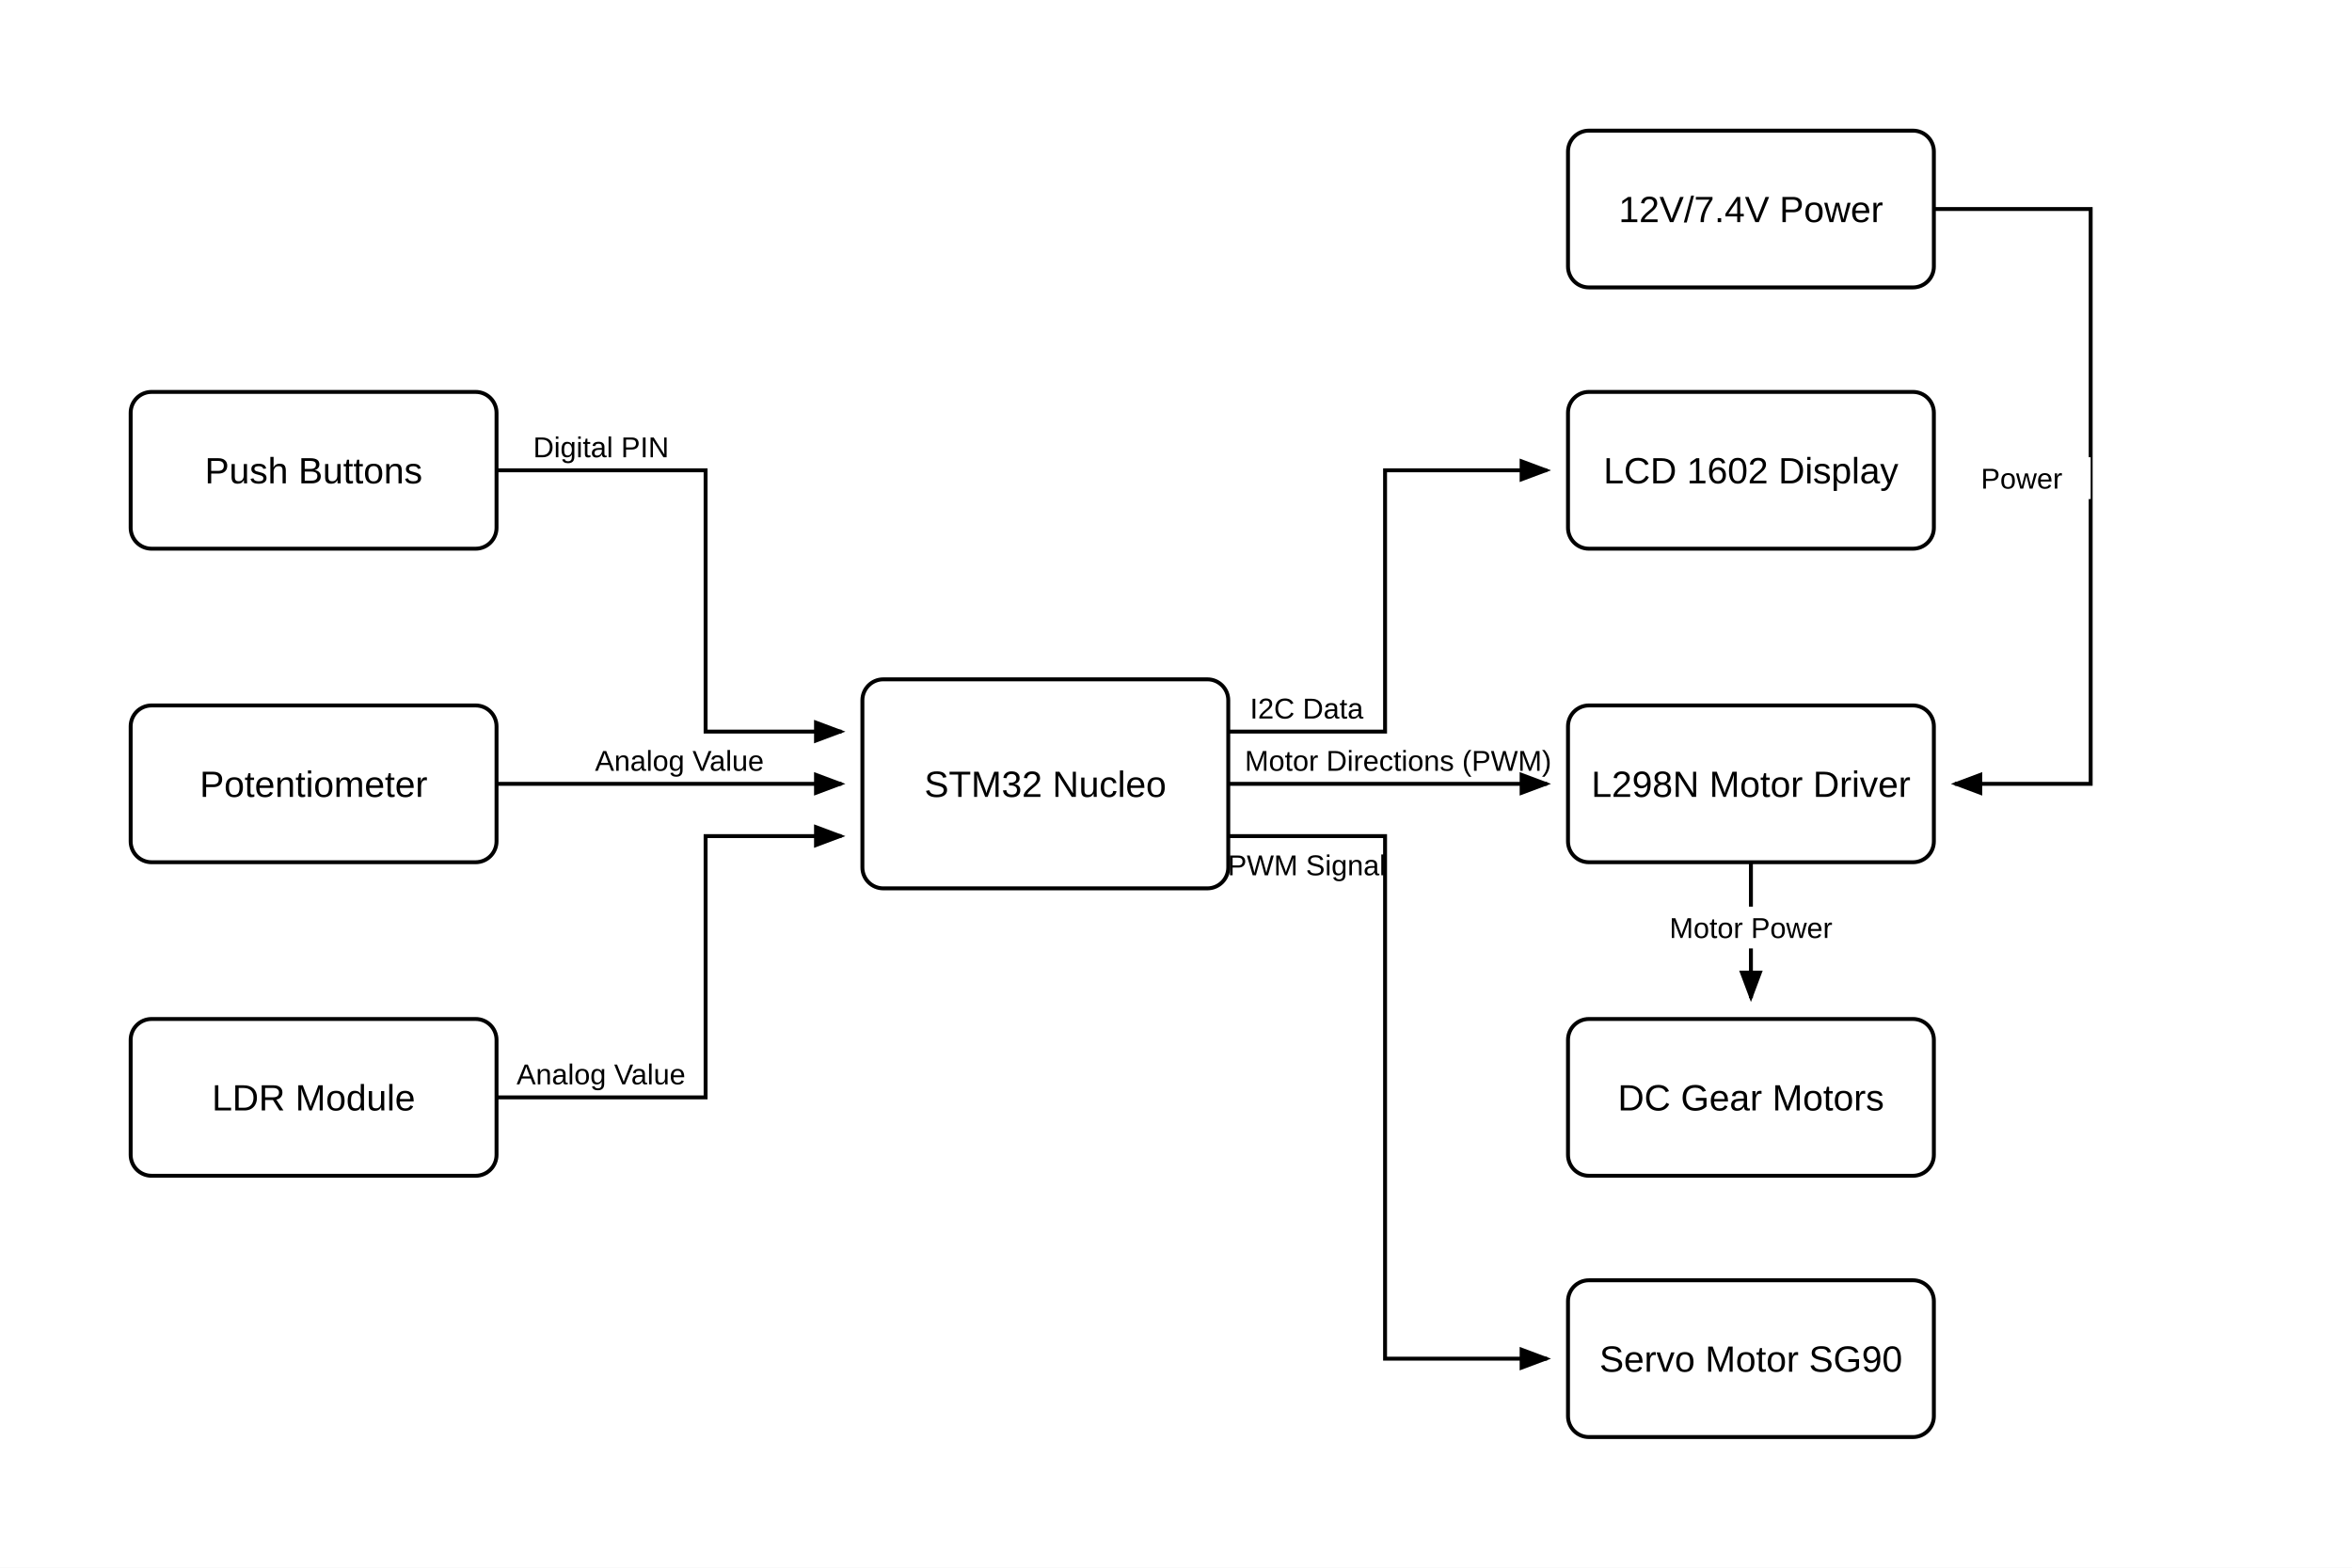
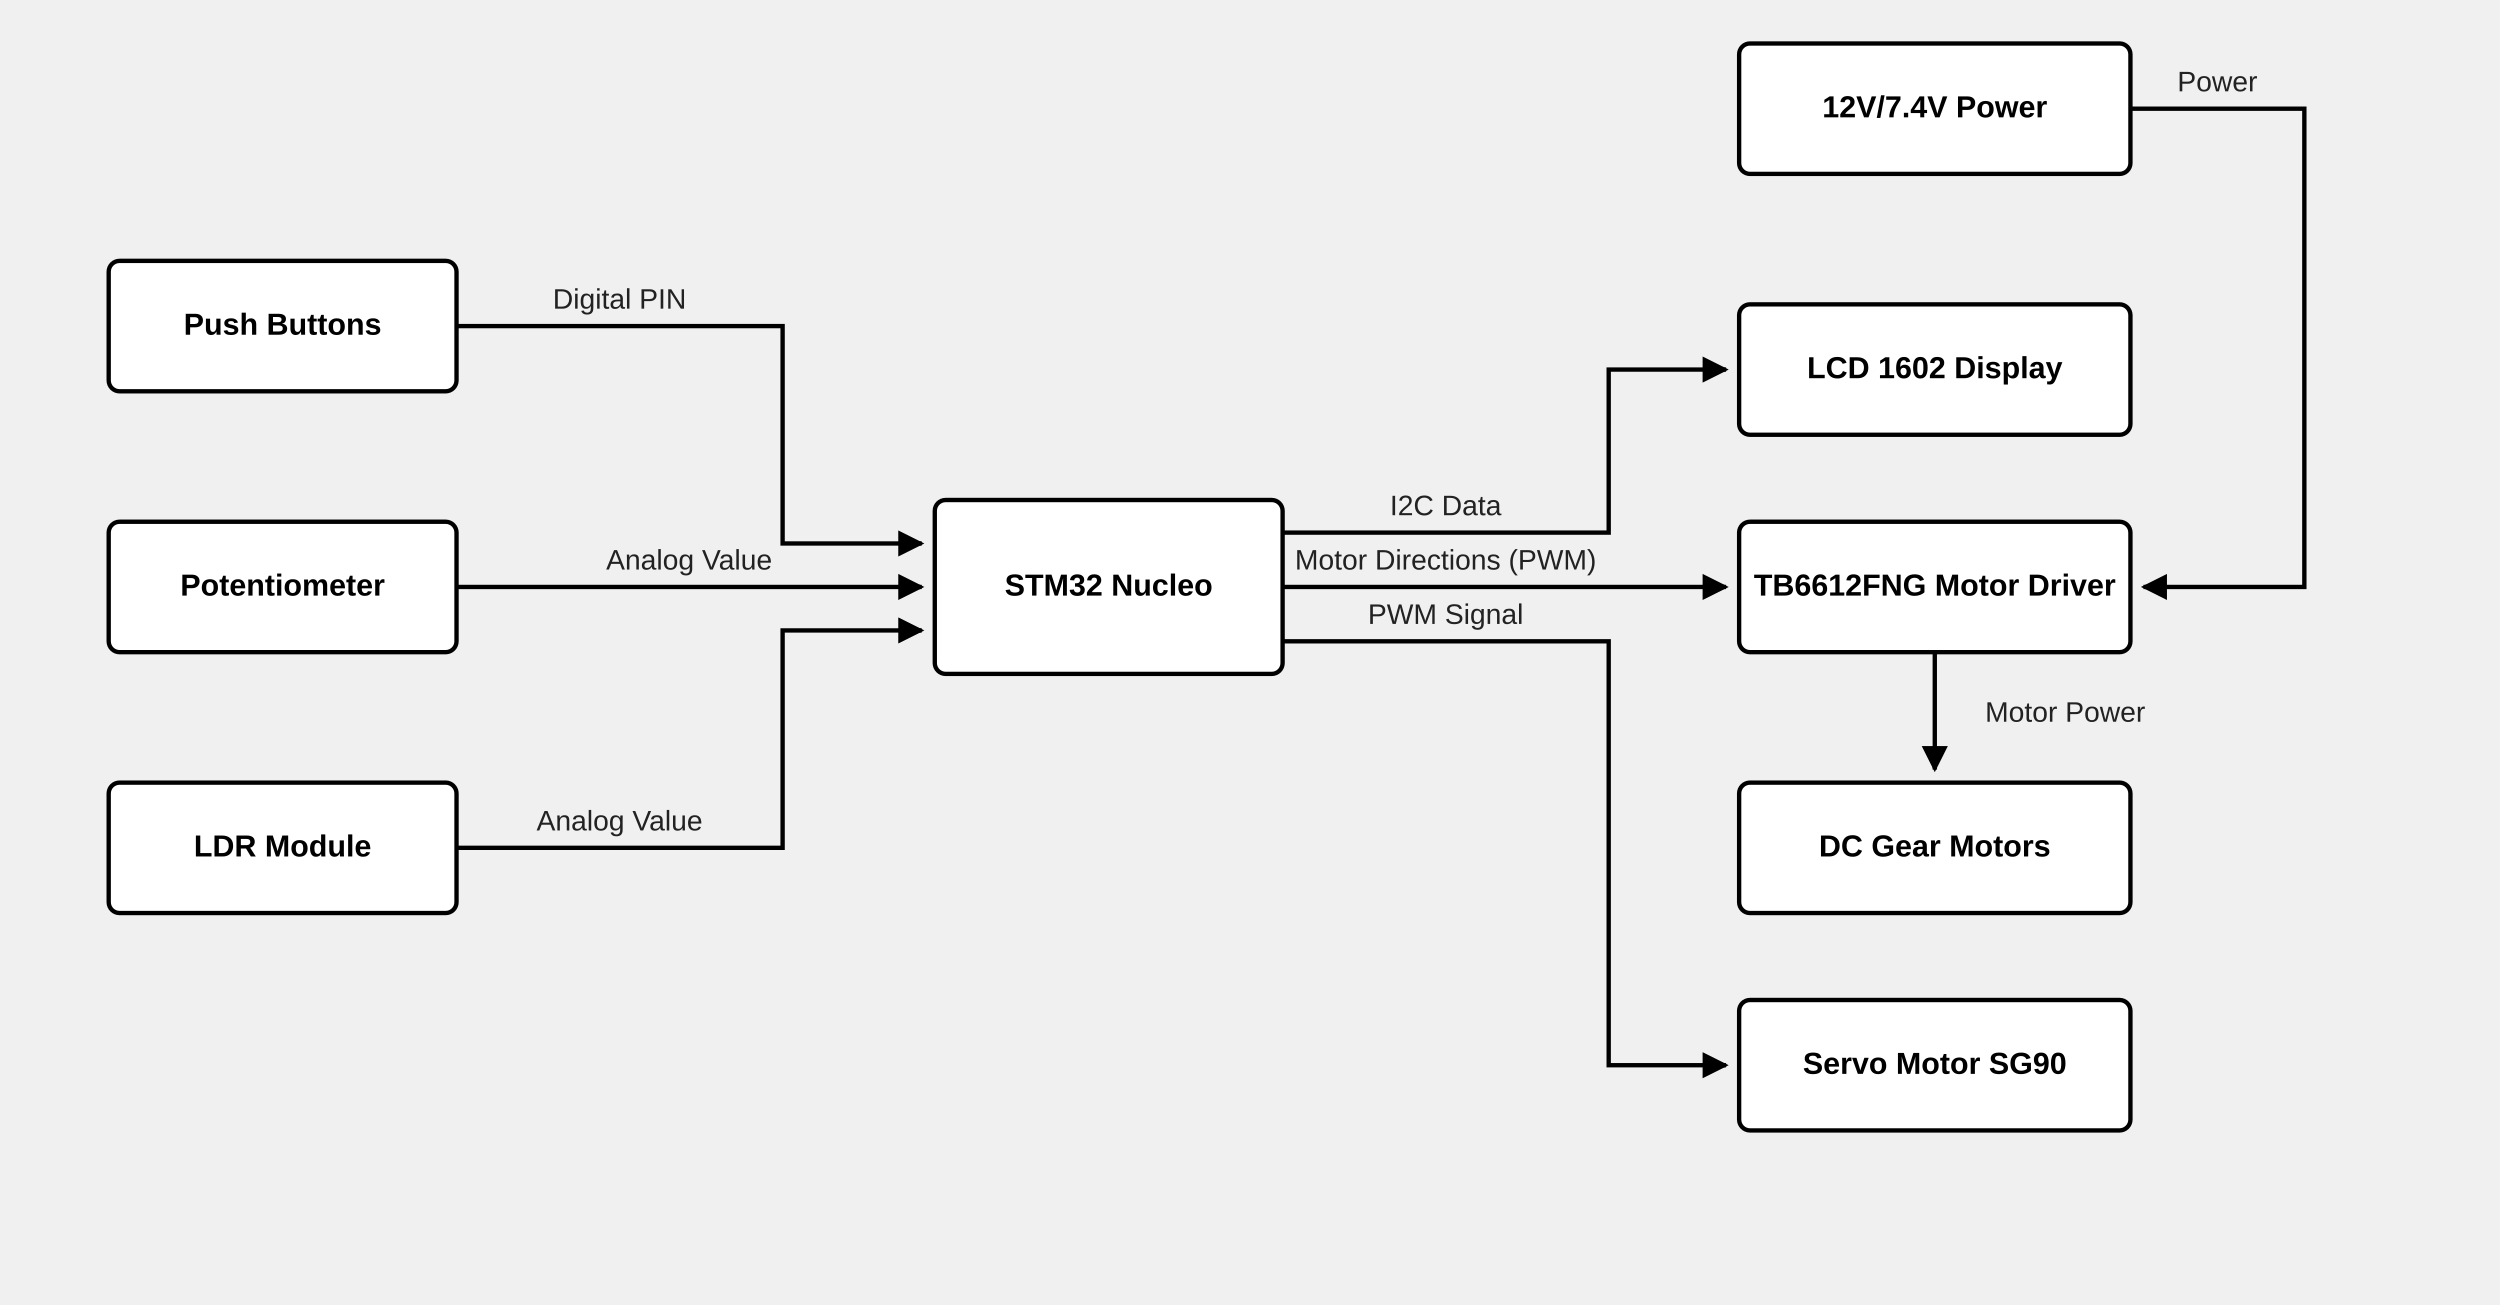
- <svg xmlns="http://www.w3.org/2000/svg" viewBox="0 0 900 600">
+ <svg xmlns="http://www.w3.org/2000/svg" viewBox="0 0 1150 600" width="100%" height="100%">
  <defs>
-     <style>
-       .box { fill: #ffffff; stroke: #000000; stroke-width: 1.5; rx: 8px; }
-       .text-title { font-family: Arial, sans-serif; font-size: 14px; font-weight: normal; fill: #000000; text-anchor: middle; }
-       .text-label { font-family: Arial, sans-serif; font-size: 11px; fill: #000000; text-anchor: middle; }
-       .text-label-left { font-family: Arial, sans-serif; font-size: 11px; fill: #000000; text-anchor: start; }
-       .line { stroke: #000000; stroke-width: 1.5; fill: none; }
-       .arrow { marker-end: url(#arrowhead); }
-     </style>
-     <marker id="arrowhead" markerWidth="8" markerHeight="6" refX="7" refY="3" orient="auto">
-       <polygon points="0 0, 8 3, 0 6" fill="#000000" />
+     <marker id="arrow" viewBox="0 0 10 10" refX="9" refY="5" markerWidth="6" markerHeight="6" orient="auto">
+       <path d="M 0 0 L 10 5 L 0 10 z" fill="black" />
    </marker>
  </defs>
-   <rect width="900" height="600" fill="#ffffff" />
-   <rect x="330" y="260" width="140" height="80" class="box" />
-   <text x="400" y="305" class="text-title">STM32 Nucleo</text>
-   <rect x="50" y="150" width="140" height="60" class="box" />
-   <text x="120" y="185" class="text-title">Push Buttons</text>
-   <rect x="50" y="270" width="140" height="60" class="box" />
-   <text x="120" y="305" class="text-title">Potentiometer</text>
-   <rect x="50" y="390" width="140" height="60" class="box" />
-   <text x="120" y="425" class="text-title">LDR Module</text>
-   <rect x="600" y="150" width="140" height="60" class="box" />
-   <text x="670" y="185" class="text-title">LCD 1602 Display</text>
-   <rect x="600" y="270" width="140" height="60" class="box" />
-   <text x="670" y="305" class="text-title">L298N Motor Driver</text>
-   <rect x="600" y="390" width="140" height="60" class="box" />
-   <text x="670" y="425" class="text-title">DC Gear Motors</text>
-   <rect x="600" y="490" width="140" height="60" class="box" />
-   <text x="670" y="525" class="text-title">Servo Motor SG90</text>
-   <rect x="600" y="50" width="140" height="60" class="box" />
-   <text x="670" y="85" class="text-title">12V/7.4V Power</text>
-   <path d="M 190 180 L 270 180 L 270 280 L 322 280" class="line arrow" />
-   <text x="230" y="175" class="text-label">Digital PIN</text>
-   <path d="M 190 300 L 322 300" class="line arrow" />
-   <text x="260" y="295" class="text-label">Analog Value</text>
-   <path d="M 190 420 L 270 420 L 270 320 L 322 320" class="line arrow" />
-   <text x="230" y="415" class="text-label">Analog Value</text>
-   <path d="M 470 280 L 530 280 L 530 180 L 592 180" class="line arrow" />
-   <text x="500" y="275" class="text-label">I2C Data</text>
-   <path d="M 470 300 L 592 300" class="line arrow" />
-   <text x="535" y="295" class="text-label">Motor Directions (PWM)</text>
-   <path d="M 470 320 L 530 320 L 530 520 L 592 520" class="line arrow" />
-   <text x="500" y="335" class="text-label">PWM Signal</text>
-   <path d="M 740 80 L 800 80 L 800 300 L 748 300" class="line arrow" />
-   <rect x="755" y="175" width="45" height="16" fill="white" />
-   <text x="758" y="187" class="text-label-left">Power</text>
-   <path d="M 670 330 L 670 382" class="line arrow" />
-   <rect x="635" y="347" width="70" height="16" fill="white" />
-   <text x="670" y="359" class="text-label">Motor Power</text>
+   <style>
+     .box { fill: white; stroke: black; stroke-width: 2px; }
+     .text { font-family: Arial, sans-serif; font-size: 14px; fill: black; text-anchor: middle; dominant-baseline: middle; font-weight: bold; }
+     .label { font-family: Arial, sans-serif; font-size: 13px; fill: #222; text-anchor: middle; }
+   </style>
+   <rect class="box" x="50" y="120" width="160" height="60" rx="5" ry="5" />
+   <text class="text" x="130" y="150">Push Buttons</text>
+   <rect class="box" x="50" y="240" width="160" height="60" rx="5" ry="5" />
+   <text class="text" x="130" y="270">Potentiometer</text>
+   <rect class="box" x="50" y="360" width="160" height="60" rx="5" ry="5" />
+   <text class="text" x="130" y="390">LDR Module</text>
+   <rect class="box" x="430" y="230" width="160" height="80" rx="5" ry="5" />
+   <text class="text" x="510" y="270">STM32 Nucleo</text>
+   <rect class="box" x="800" y="20" width="180" height="60" rx="5" ry="5" />
+   <text class="text" x="890" y="50">12V/7.4V Power</text>
+   <rect class="box" x="800" y="140" width="180" height="60" rx="5" ry="5" />
+   <text class="text" x="890" y="170">LCD 1602 Display</text>
+   <rect class="box" x="800" y="240" width="180" height="60" rx="5" ry="5" />
+   <text class="text" x="890" y="270">TB6612FNG Motor Driver</text>
+   <rect class="box" x="800" y="360" width="180" height="60" rx="5" ry="5" />
+   <text class="text" x="890" y="390">DC Gear Motors</text>
+   <rect class="box" x="800" y="460" width="180" height="60" rx="5" ry="5" />
+   <text class="text" x="890" y="490">Servo Motor SG90</text>
+   <polyline points="210,150 360,150 360,250 424,250" fill="none" stroke="black" stroke-width="2" marker-end="url(#arrow)" />
+   <text class="label" x="285" y="150" dy="-8">Digital PIN</text>
+   <line x1="210" y1="270" x2="424" y2="270" stroke="black" stroke-width="2" marker-end="url(#arrow)" />
+   <text class="label" x="317" y="270" dy="-8">Analog Value</text>
+   <polyline points="210,390 360,390 360,290 424,290" fill="none" stroke="black" stroke-width="2" marker-end="url(#arrow)" />
+   <text class="label" x="285" y="390" dy="-8">Analog Value</text>
+   <polyline points="590,245 740,245 740,170 794,170" fill="none" stroke="black" stroke-width="2" marker-end="url(#arrow)" />
+   <text class="label" x="665" y="245" dy="-8">I2C Data</text>
+   <line x1="590" y1="270" x2="794" y2="270" stroke="black" stroke-width="2" marker-end="url(#arrow)" />
+   <text class="label" x="665" y="270" dy="-8">Motor Directions (PWM)</text>
+   <polyline points="590,295 740,295 740,490 794,490" fill="none" stroke="black" stroke-width="2" marker-end="url(#arrow)" />
+   <text class="label" x="665" y="295" dy="-8">PWM Signal</text>
+   <polyline points="980,50 1060,50 1060,270 986,270" fill="none" stroke="black" stroke-width="2" marker-end="url(#arrow)" />
+   <text class="label" x="1020" y="50" dy="-8">Power</text>
+   <line x1="890" y1="300" x2="890" y2="354" stroke="black" stroke-width="2" marker-end="url(#arrow)" />
+   <text class="label" x="950" y="332">Motor Power</text>
</svg>
